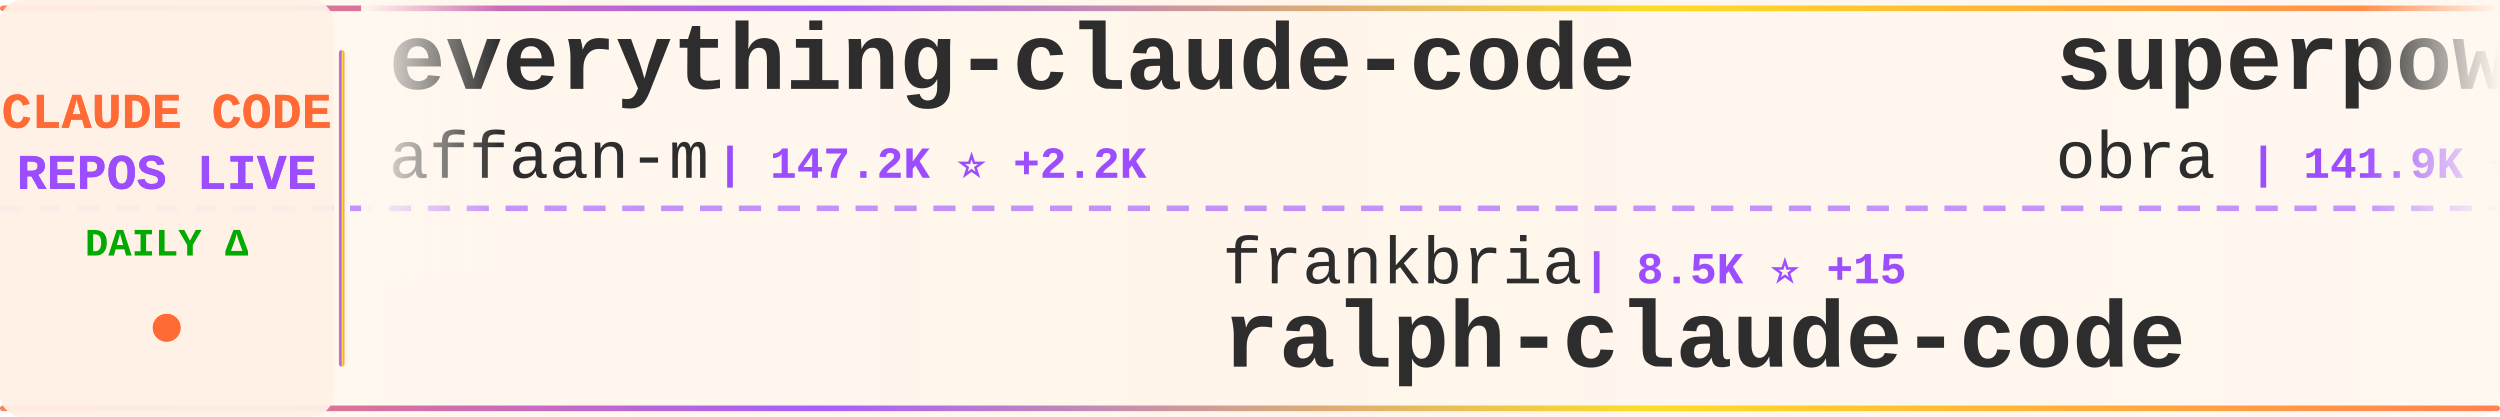
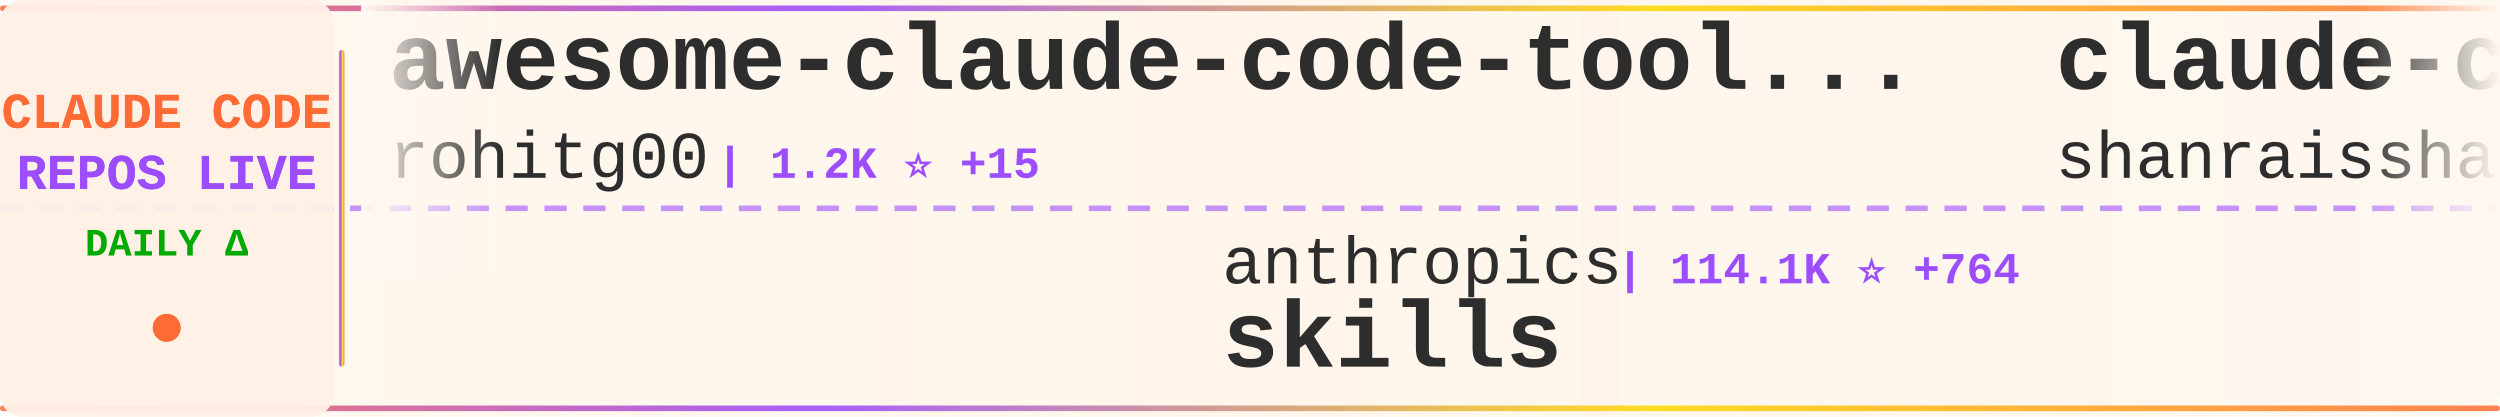
<svg xmlns="http://www.w3.org/2000/svg" width="900" height="150">
  <defs>
    <linearGradient id="tickerBg" x1="0%" y1="0%" x2="100%" y2="0%">
      <stop offset="0%" style="stop-color:#fff8f0;stop-opacity:0.98" />
      <stop offset="50%" style="stop-color:#fff5eb;stop-opacity:1" />
      <stop offset="100%" style="stop-color:#fff8f0;stop-opacity:0.98" />
    </linearGradient>
    <linearGradient id="borderGrad" x1="0%" y1="0%" x2="100%" y2="0%">
      <stop offset="0%" style="stop-color:#FF6B35;stop-opacity:0.85">
        <animate attributeName="stop-opacity" values="0.85;1;0.85" dur="2s" repeatCount="indefinite" />
      </stop>
      <stop offset="33%" style="stop-color:#9C4EFF;stop-opacity:0.9">
        <animate attributeName="stop-opacity" values="0.9;1;0.9" dur="2.2s" repeatCount="indefinite" />
      </stop>
      <stop offset="66%" style="stop-color:#FFD700;stop-opacity:0.85">
        <animate attributeName="stop-opacity" values="0.85;1;0.85" dur="1.8s" repeatCount="indefinite" />
      </stop>
      <stop offset="100%" style="stop-color:#FF6B35;stop-opacity:0.85">
        <animate attributeName="stop-opacity" values="0.85;1;0.85" dur="2s" repeatCount="indefinite" />
      </stop>
    </linearGradient>
    <filter id="textGlow">
      <feGaussianBlur stdDeviation="0.15" result="coloredBlur" />
      <feMerge>
        <feMergeNode in="coloredBlur" />
        <feMergeNode in="SourceGraphic" />
      </feMerge>
    </filter>
    <filter id="metricGlow">
      <feGaussianBlur stdDeviation="0.2" result="coloredBlur" />
      <feMerge>
        <feMergeNode in="coloredBlur" />
        <feMergeNode in="SourceGraphic" />
      </feMerge>
    </filter>
    <linearGradient id="leftFade" x1="0%" y1="0%" x2="100%" y2="0%">
      <stop offset="0%" style="stop-color:#fff8f0;stop-opacity:1" />
      <stop offset="100%" style="stop-color:#fff8f0;stop-opacity:0" />
    </linearGradient>
    <linearGradient id="rightFade" x1="0%" y1="0%" x2="100%" y2="0%">
      <stop offset="0%" style="stop-color:#fff8f0;stop-opacity:0" />
      <stop offset="100%" style="stop-color:#fff8f0;stop-opacity:1" />
    </linearGradient>
  </defs>
  <rect width="900" height="150" fill="url(#tickerBg)" rx="8" />
  <rect x="0" y="2" width="900" height="2" fill="url(#borderGrad)" rx="1" />
  <rect x="0" y="146" width="900" height="2" fill="url(#borderGrad)" rx="1" />
  <line x1="0" y1="75" x2="900" y2="75" stroke="#9C4EFF" stroke-width="2" stroke-dasharray="8 6" opacity="0.6" />
  <rect x="0" y="0" width="120" height="150" fill="#fff0e6" opacity="0.95" rx="8" />
  <text x="60" y="46" font-family="'Courier New', monospace" font-size="18" font-weight="bold" fill="#FF6B35" text-anchor="middle" filter="url(#textGlow)">
    CLAUDE CODE
  </text>
  <text x="60" y="68" font-family="'Courier New', monospace" font-size="18" font-weight="bold" fill="#9C4EFF" text-anchor="middle" filter="url(#textGlow)">
    REPOS LIVE
  </text>
  <text x="60" y="92" font-family="'Courier New', monospace" font-size="14" font-weight="bold" fill="#00aa00" text-anchor="middle">
    DAILY Δ
  </text>
  <circle cx="60" cy="118" r="5" fill="#FF6B35" filter="url(#metricGlow)">
    <animate attributeName="r" values="4;6;4" dur="1.5s" repeatCount="indefinite" />
    <animate attributeName="opacity" values="0.6;1;0.6" dur="1.5s" repeatCount="indefinite" />
  </circle>
  <rect x="122" y="18" width="2" height="114" fill="url(#borderGrad)" rx="1" />
  <clipPath id="tickerClip">
    <rect x="130" y="0" width="770" height="150" />
  </clipPath>
  <g clip-path="url(#tickerClip)">
    <g id="tickerItems">
      <animateTransform attributeName="transform" attributeType="XML" type="translate" from="0 0" to="-3000 0" dur="54s" repeatCount="indefinite" />
      <g transform="translate(0, 0)">
-         <text x="140" y="32" font-family="'Courier New', monospace" font-size="34" font-weight="bold" fill="#2d2d2d">everything-claude-code</text>
-         <text x="140" y="64" font-family="'Courier New', monospace" font-size="24" font-weight="normal" fill="#2d2d2d" opacity="1.0">affaan-m</text>
-         <text x="258" y="64" font-family="'Courier New', monospace" font-size="16" font-weight="bold" fill="#9C4EFF"> | 147.2K ⭐ +2.2K</text>
+         <text x="140" y="32" font-family="'Courier New', monospace" font-size="34" font-weight="bold" fill="#2d2d2d">awesome-claude-code-tool...</text>
+         <text x="140" y="64" font-family="'Courier New', monospace" font-size="24" font-weight="normal" fill="#2d2d2d" opacity="1.0">rohitg00</text>
+         <text x="258" y="64" font-family="'Courier New', monospace" font-size="16" font-weight="bold" fill="#9C4EFF"> | 1.2K ⭐ +15</text>
      </g>
      <g transform="translate(300, 0)">
-         <text x="140" y="102" font-family="'Courier New', monospace" font-size="24" font-weight="normal" fill="#2d2d2d" opacity="1.0">frankbria</text>
-         <text x="270" y="102" font-family="'Courier New', monospace" font-size="16" font-weight="bold" fill="#9C4EFF"> | 8.5K ⭐ +15</text>
-         <text x="140" y="132" font-family="'Courier New', monospace" font-size="34" font-weight="bold" fill="#2d2d2d">ralph-claude-code</text>
+         <text x="140" y="102" font-family="'Courier New', monospace" font-size="24" font-weight="normal" fill="#2d2d2d" opacity="1.0">anthropics</text>
+         <text x="282" y="102" font-family="'Courier New', monospace" font-size="16" font-weight="bold" fill="#9C4EFF"> | 114.1K ⭐ +764</text>
+         <text x="140" y="132" font-family="'Courier New', monospace" font-size="34" font-weight="bold" fill="#2d2d2d">skills</text>
      </g>
      <g transform="translate(600, 0)">
-         <text x="140" y="32" font-family="'Courier New', monospace" font-size="34" font-weight="bold" fill="#2d2d2d">superpowers</text>
-         <text x="140" y="64" font-family="'Courier New', monospace" font-size="24" font-weight="normal" fill="#2d2d2d" opacity="1.0">obra</text>
-         <text x="210" y="64" font-family="'Courier New', monospace" font-size="16" font-weight="bold" fill="#9C4EFF"> | 141.9K ⭐ +2.3K</text>
+         <text x="140" y="32" font-family="'Courier New', monospace" font-size="34" font-weight="bold" fill="#2d2d2d">claude-code-best-practic...</text>
+         <text x="140" y="64" font-family="'Courier New', monospace" font-size="24" font-weight="normal" fill="#2d2d2d" opacity="1.0">shanraisshan</text>
+         <text x="306" y="64" font-family="'Courier New', monospace" font-size="16" font-weight="bold" fill="#9C4EFF"> | 34.5K ⭐ +1.4K</text>
      </g>
      <g transform="translate(900, 0)">
-         <text x="140" y="102" font-family="'Courier New', monospace" font-size="24" font-weight="normal" fill="#2d2d2d" opacity="1.0">pengchengneo</text>
-         <text x="306" y="102" font-family="'Courier New', monospace" font-size="16" font-weight="bold" fill="#9C4EFF"> | 1.1K ⭐ +23</text>
-         <text x="140" y="132" font-family="'Courier New', monospace" font-size="34" font-weight="bold" fill="#2d2d2d">Claude-Code</text>
+         <text x="140" y="102" font-family="'Courier New', monospace" font-size="24" font-weight="normal" fill="#2d2d2d" opacity="1.0">wshobson</text>
+         <text x="258" y="102" font-family="'Courier New', monospace" font-size="16" font-weight="bold" fill="#9C4EFF"> | 33.3K ⭐ +84</text>
+         <text x="140" y="132" font-family="'Courier New', monospace" font-size="34" font-weight="bold" fill="#2d2d2d">agents</text>
      </g>
      <g transform="translate(1200, 0)">
-         <text x="140" y="32" font-family="'Courier New', monospace" font-size="34" font-weight="bold" fill="#2d2d2d">claude-code-ultimate-gui...</text>
-         <text x="140" y="64" font-family="'Courier New', monospace" font-size="24" font-weight="normal" fill="#2d2d2d" opacity="1.0">FlorianBruniaux</text>
-         <text x="342" y="64" font-family="'Courier New', monospace" font-size="16" font-weight="bold" fill="#9C4EFF"> | 3.1K ⭐ +33</text>
+         <text x="140" y="32" font-family="'Courier New', monospace" font-size="34" font-weight="bold" fill="#2d2d2d">CLIProxyAPI</text>
+         <text x="140" y="64" font-family="'Courier New', monospace" font-size="24" font-weight="normal" fill="#2d2d2d" opacity="1.0">router-for-me</text>
+         <text x="318" y="64" font-family="'Courier New', monospace" font-size="16" font-weight="bold" fill="#9C4EFF"> | 24.5K ⭐ +306</text>
      </g>
      <g transform="translate(1500, 0)">
-         <text x="140" y="102" font-family="'Courier New', monospace" font-size="24" font-weight="normal" fill="#2d2d2d" opacity="1.0">disler</text>
-         <text x="234" y="102" font-family="'Courier New', monospace" font-size="16" font-weight="bold" fill="#9C4EFF"> | 3.5K ⭐ +6</text>
-         <text x="140" y="132" font-family="'Courier New', monospace" font-size="34" font-weight="bold" fill="#2d2d2d">claude-code-hooks-master...</text>
+         <text x="140" y="102" font-family="'Courier New', monospace" font-size="24" font-weight="normal" fill="#2d2d2d" opacity="1.0">OneRedOak</text>
+         <text x="270" y="102" font-family="'Courier New', monospace" font-size="16" font-weight="bold" fill="#9C4EFF"> | 3.8K ⭐ +2</text>
+         <text x="140" y="132" font-family="'Courier New', monospace" font-size="34" font-weight="bold" fill="#2d2d2d">claude-code-workflows</text>
      </g>
      <g transform="translate(1800, 0)">
-         <text x="140" y="32" font-family="'Courier New', monospace" font-size="34" font-weight="bold" fill="#2d2d2d">Claude-code</text>
-         <text x="140" y="64" font-family="'Courier New', monospace" font-size="24" font-weight="normal" fill="#2d2d2d" opacity="1.0">zstmfhy</text>
-         <text x="246" y="64" font-family="'Courier New', monospace" font-size="16" font-weight="bold" fill="#9C4EFF"> | 190 ⭐ +1</text>
+         <text x="140" y="32" font-family="'Courier New', monospace" font-size="34" font-weight="bold" fill="#2d2d2d">claude-code-source</text>
+         <text x="140" y="64" font-family="'Courier New', monospace" font-size="24" font-weight="normal" fill="#2d2d2d" opacity="1.0">AprilNEA</text>
+         <text x="258" y="64" font-family="'Courier New', monospace" font-size="16" font-weight="bold" fill="#9C4EFF"> | 370 ⭐</text>
      </g>
      <g transform="translate(2100, 0)">
-         <text x="140" y="102" font-family="'Courier New', monospace" font-size="24" font-weight="normal" fill="#2d2d2d" opacity="1.0">NanmiCoder</text>
-         <text x="282" y="102" font-family="'Courier New', monospace" font-size="16" font-weight="bold" fill="#9C4EFF"> | 5.6K ⭐ +151</text>
-         <text x="140" y="132" font-family="'Courier New', monospace" font-size="34" font-weight="bold" fill="#2d2d2d">cc-haha</text>
+         <text x="140" y="102" font-family="'Courier New', monospace" font-size="24" font-weight="normal" fill="#2d2d2d" opacity="1.0">chauncygu</text>
+         <text x="270" y="102" font-family="'Courier New', monospace" font-size="16" font-weight="bold" fill="#9C4EFF"> | 1.9K ⭐ +54</text>
+         <text x="140" y="132" font-family="'Courier New', monospace" font-size="34" font-weight="bold" fill="#2d2d2d">collection-claude-code-s...</text>
      </g>
      <g transform="translate(2400, 0)">
-         <text x="140" y="32" font-family="'Courier New', monospace" font-size="34" font-weight="bold" fill="#2d2d2d">claude-skills</text>
-         <text x="140" y="64" font-family="'Courier New', monospace" font-size="24" font-weight="normal" fill="#2d2d2d" opacity="1.0">alirezarezvani</text>
-         <text x="330" y="64" font-family="'Courier New', monospace" font-size="16" font-weight="bold" fill="#9C4EFF"> | 10.1K ⭐ +152</text>
+         <text x="140" y="32" font-family="'Courier New', monospace" font-size="34" font-weight="bold" fill="#2d2d2d">claude-coder</text>
+         <text x="140" y="64" font-family="'Courier New', monospace" font-size="24" font-weight="normal" fill="#2d2d2d" opacity="1.0">kodu-ai</text>
+         <text x="246" y="64" font-family="'Courier New', monospace" font-size="16" font-weight="bold" fill="#9C4EFF"> | 5.3K ⭐ +1</text>
      </g>
      <g transform="translate(2700, 0)">
-         <text x="140" y="102" font-family="'Courier New', monospace" font-size="24" font-weight="normal" fill="#2d2d2d" opacity="1.0">fuergaosi233</text>
-         <text x="306" y="102" font-family="'Courier New', monospace" font-size="16" font-weight="bold" fill="#9C4EFF"> | 2.4K ⭐ +13</text>
-         <text x="140" y="132" font-family="'Courier New', monospace" font-size="34" font-weight="bold" fill="#2d2d2d">claude-code-proxy</text>
+         <text x="140" y="102" font-family="'Courier New', monospace" font-size="24" font-weight="normal" fill="#2d2d2d" opacity="1.0">liuup</text>
+         <text x="222" y="102" font-family="'Courier New', monospace" font-size="16" font-weight="bold" fill="#9C4EFF"> | 1.3K ⭐ +86</text>
+         <text x="140" y="132" font-family="'Courier New', monospace" font-size="34" font-weight="bold" fill="#2d2d2d">claude-code-analysis</text>
      </g>
      <g transform="translate(3000, 0)">
-         <text x="140" y="32" font-family="'Courier New', monospace" font-size="34" font-weight="bold" fill="#2d2d2d">everything-claude-code</text>
-         <text x="140" y="64" font-family="'Courier New', monospace" font-size="24" font-weight="normal" fill="#2d2d2d" opacity="1.0">affaan-m</text>
-         <text x="258" y="64" font-family="'Courier New', monospace" font-size="16" font-weight="bold" fill="#9C4EFF"> | 147.2K ⭐ +2.2K</text>
+         <text x="140" y="32" font-family="'Courier New', monospace" font-size="34" font-weight="bold" fill="#2d2d2d">awesome-claude-code-tool...</text>
+         <text x="140" y="64" font-family="'Courier New', monospace" font-size="24" font-weight="normal" fill="#2d2d2d" opacity="1.0">rohitg00</text>
+         <text x="258" y="64" font-family="'Courier New', monospace" font-size="16" font-weight="bold" fill="#9C4EFF"> | 1.2K ⭐ +15</text>
      </g>
      <g transform="translate(3300, 0)">
-         <text x="140" y="102" font-family="'Courier New', monospace" font-size="24" font-weight="normal" fill="#2d2d2d" opacity="1.0">frankbria</text>
-         <text x="270" y="102" font-family="'Courier New', monospace" font-size="16" font-weight="bold" fill="#9C4EFF"> | 8.5K ⭐ +15</text>
-         <text x="140" y="132" font-family="'Courier New', monospace" font-size="34" font-weight="bold" fill="#2d2d2d">ralph-claude-code</text>
+         <text x="140" y="102" font-family="'Courier New', monospace" font-size="24" font-weight="normal" fill="#2d2d2d" opacity="1.0">anthropics</text>
+         <text x="282" y="102" font-family="'Courier New', monospace" font-size="16" font-weight="bold" fill="#9C4EFF"> | 114.1K ⭐ +764</text>
+         <text x="140" y="132" font-family="'Courier New', monospace" font-size="34" font-weight="bold" fill="#2d2d2d">skills</text>
      </g>
      <g transform="translate(3600, 0)">
-         <text x="140" y="32" font-family="'Courier New', monospace" font-size="34" font-weight="bold" fill="#2d2d2d">superpowers</text>
-         <text x="140" y="64" font-family="'Courier New', monospace" font-size="24" font-weight="normal" fill="#2d2d2d" opacity="1.0">obra</text>
-         <text x="210" y="64" font-family="'Courier New', monospace" font-size="16" font-weight="bold" fill="#9C4EFF"> | 141.9K ⭐ +2.3K</text>
+         <text x="140" y="32" font-family="'Courier New', monospace" font-size="34" font-weight="bold" fill="#2d2d2d">claude-code-best-practic...</text>
+         <text x="140" y="64" font-family="'Courier New', monospace" font-size="24" font-weight="normal" fill="#2d2d2d" opacity="1.0">shanraisshan</text>
+         <text x="306" y="64" font-family="'Courier New', monospace" font-size="16" font-weight="bold" fill="#9C4EFF"> | 34.5K ⭐ +1.4K</text>
      </g>
      <g transform="translate(3900, 0)">
-         <text x="140" y="102" font-family="'Courier New', monospace" font-size="24" font-weight="normal" fill="#2d2d2d" opacity="1.0">pengchengneo</text>
-         <text x="306" y="102" font-family="'Courier New', monospace" font-size="16" font-weight="bold" fill="#9C4EFF"> | 1.1K ⭐ +23</text>
-         <text x="140" y="132" font-family="'Courier New', monospace" font-size="34" font-weight="bold" fill="#2d2d2d">Claude-Code</text>
+         <text x="140" y="102" font-family="'Courier New', monospace" font-size="24" font-weight="normal" fill="#2d2d2d" opacity="1.0">wshobson</text>
+         <text x="258" y="102" font-family="'Courier New', monospace" font-size="16" font-weight="bold" fill="#9C4EFF"> | 33.3K ⭐ +84</text>
+         <text x="140" y="132" font-family="'Courier New', monospace" font-size="34" font-weight="bold" fill="#2d2d2d">agents</text>
      </g>
    </g>
  </g>
  <rect x="130" y="0" width="50" height="100" fill="url(#leftFade)" />
  <rect x="850" y="0" width="50" height="100" fill="url(#rightFade)" />
</svg>
